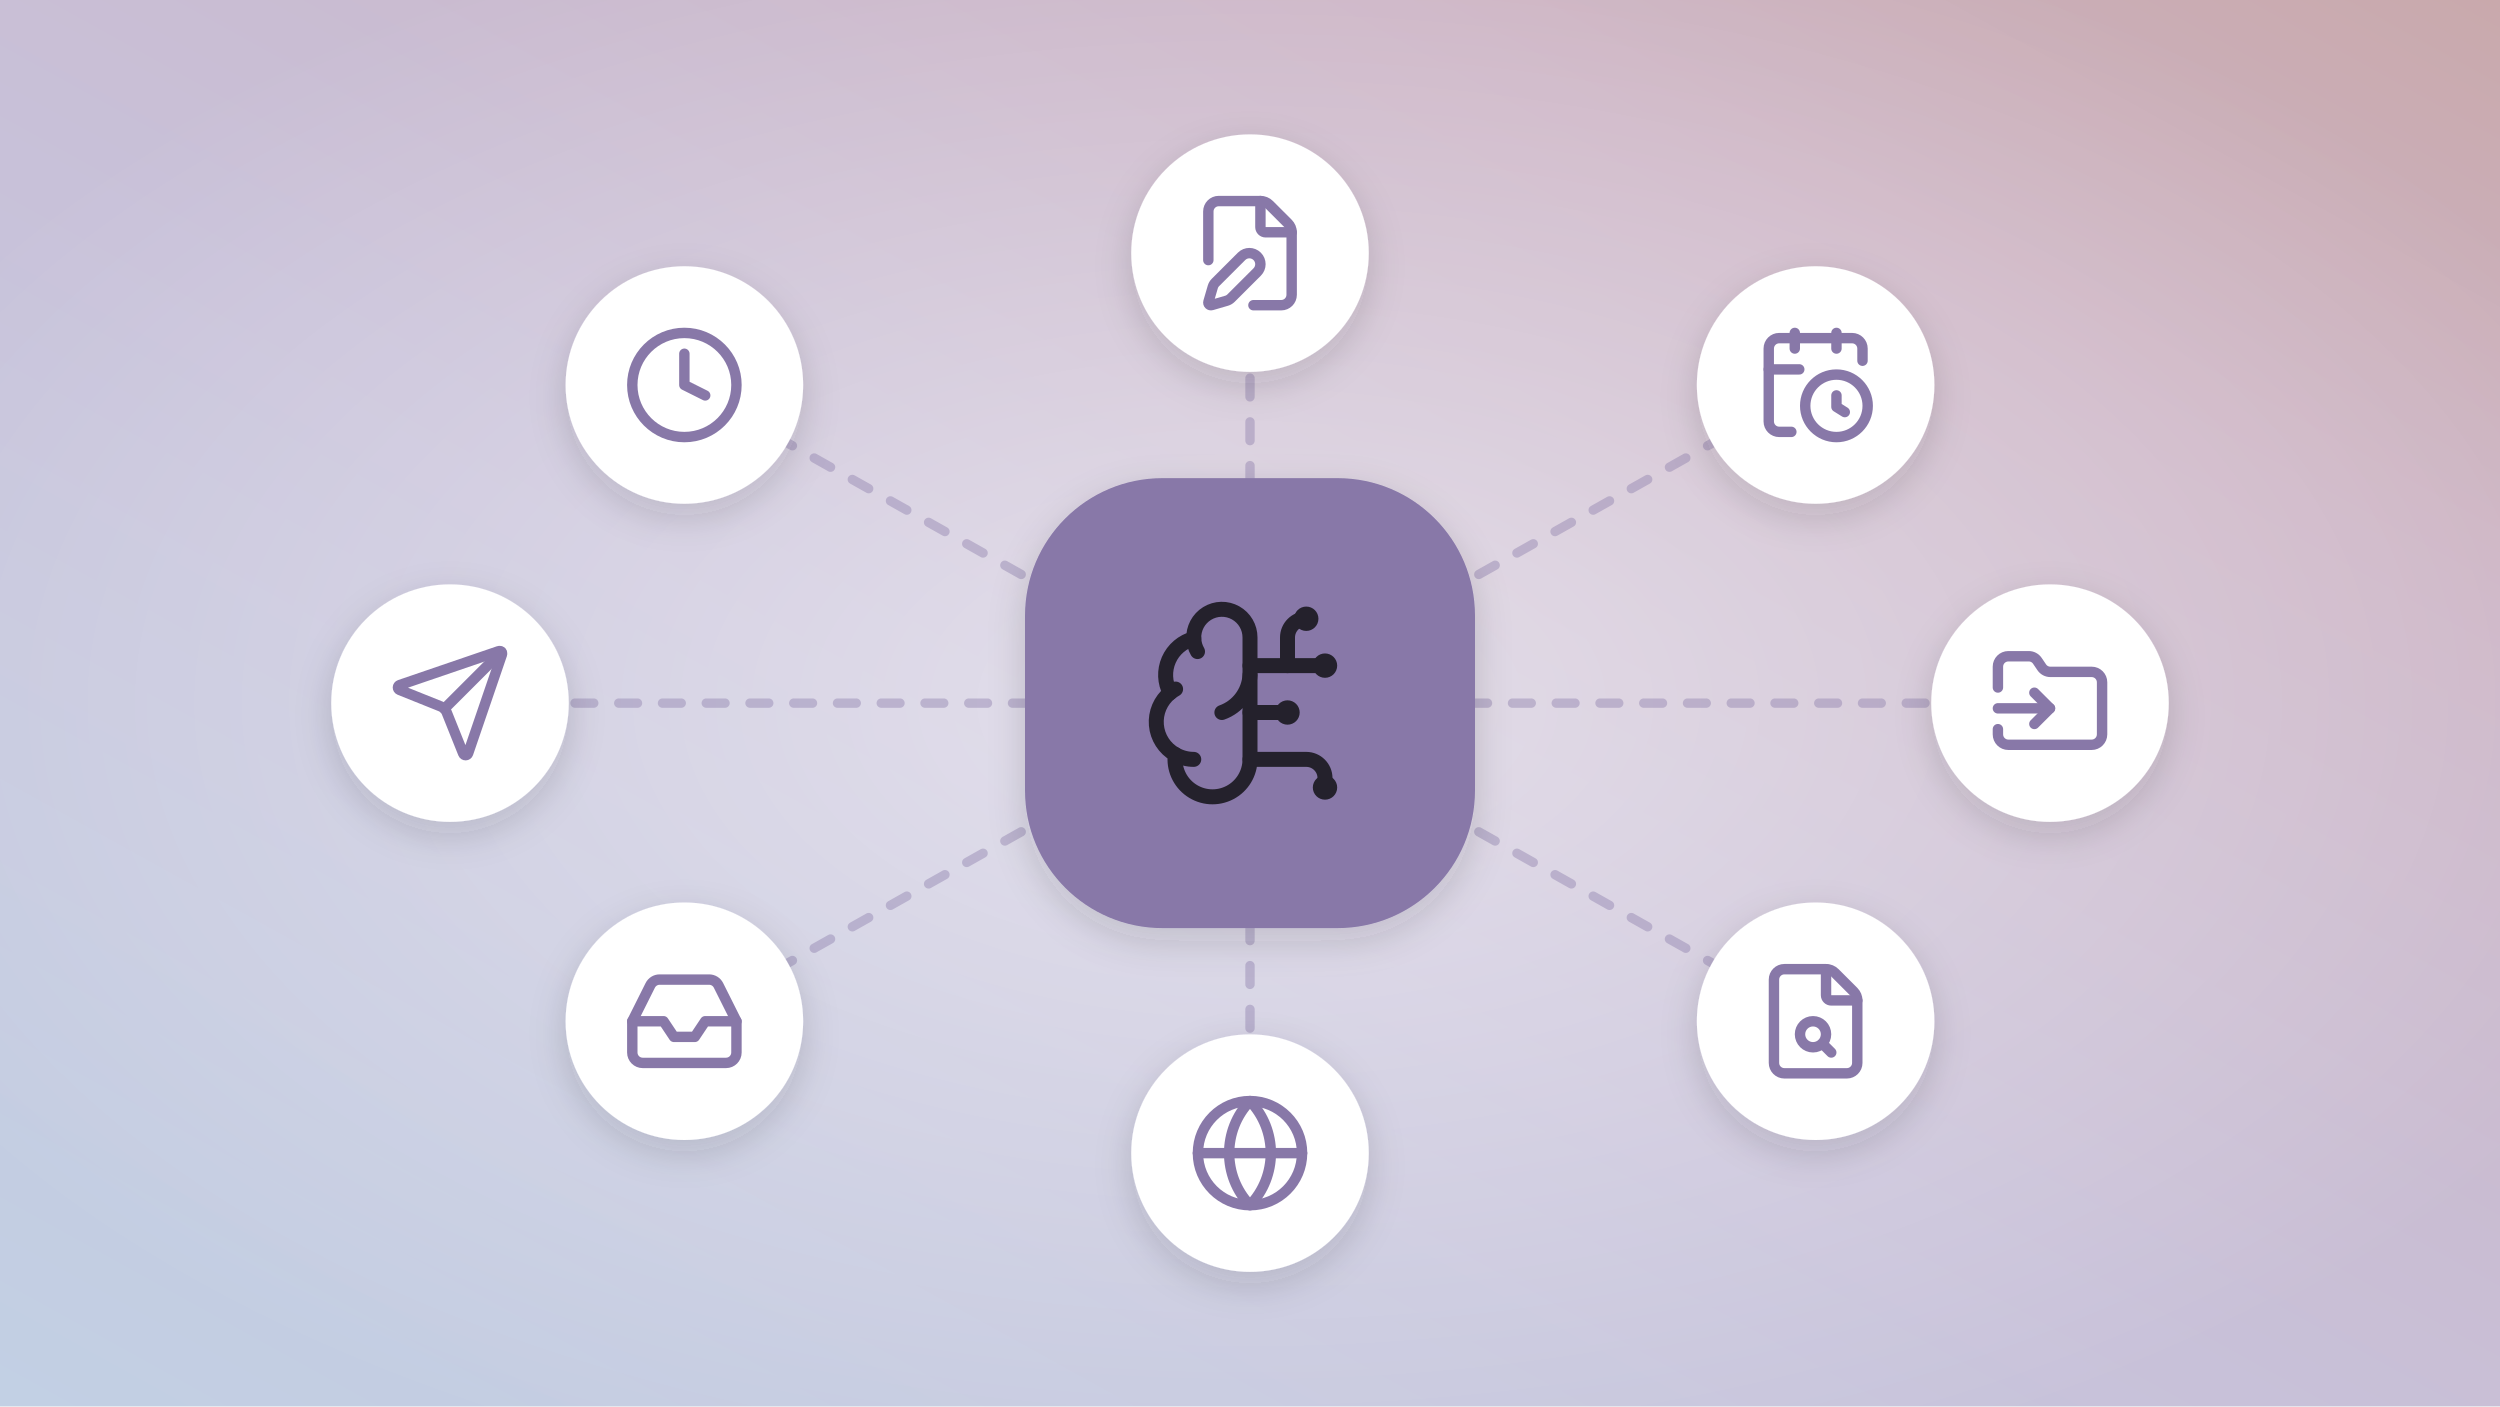
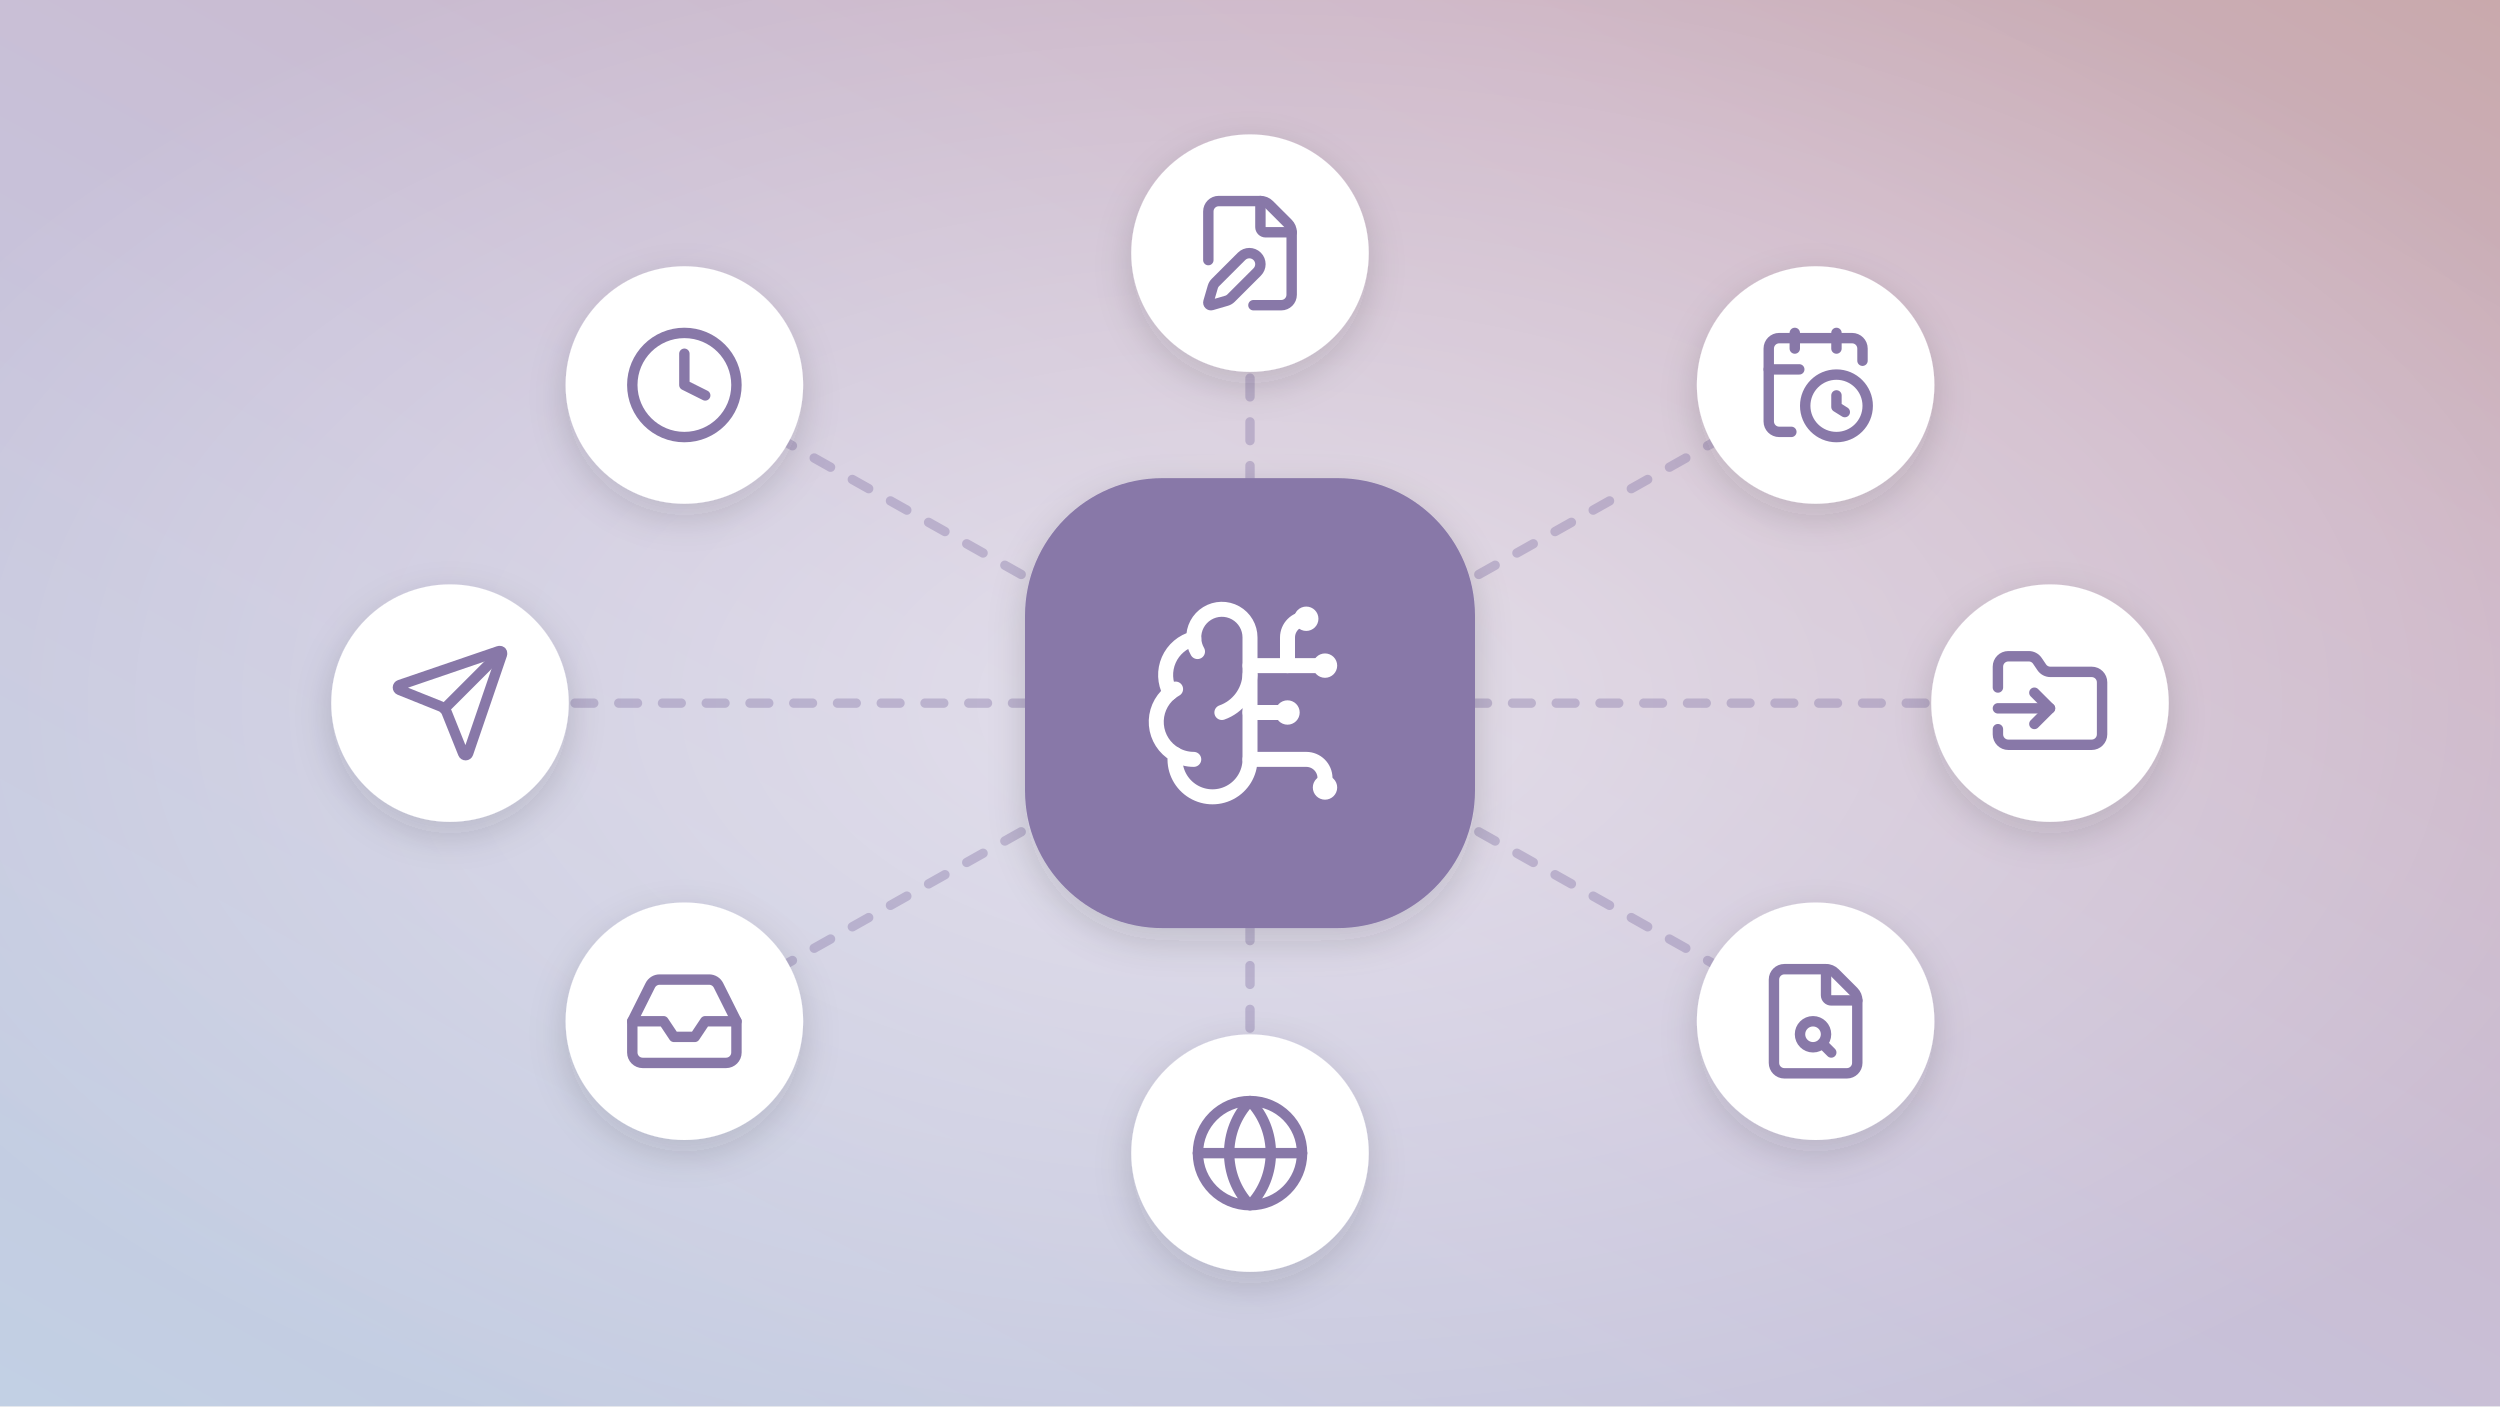
<svg xmlns="http://www.w3.org/2000/svg" viewBox="0 0 400 225" width="400" height="225" role="img" aria-label="Company Brain">
  <defs>
    <linearGradient id="backdrop" x1="0" y1="1" x2="1" y2="0">
      <stop offset="0" stop-color="#c2d0e4" />
      <stop offset="0.45" stop-color="#c8c1d9" />
      <stop offset="0.78" stop-color="#ccb4c5" />
      <stop offset="1" stop-color="#c9a9ac" />
    </linearGradient>
    <radialGradient id="glow" cx="0.5" cy="0.5" r="0.6">
      <stop offset="0" stop-color="#ffffff" stop-opacity="0.5" />
      <stop offset="1" stop-color="#ffffff" stop-opacity="0" />
    </radialGradient>
    <filter id="lift" x="-40%" y="-40%" width="180%" height="190%">
      <feDropShadow dx="0" dy="2" stdDeviation="3" flood-color="#2a2238" flood-opacity="0.16" />
    </filter>
  </defs>
  <rect width="400" height="225" fill="url(#backdrop)" />
  <rect width="400" height="225" fill="url(#glow)" />
  <g stroke="#8878a8" stroke-opacity="0.4" stroke-width="1.5" stroke-dasharray="3 4" stroke-linecap="round">
    <line x1="200" y1="112.5" x2="200.0" y2="40.5" />
    <line x1="200" y1="112.5" x2="290.5" y2="61.6" />
    <line x1="200" y1="112.5" x2="328.0" y2="112.5" />
    <line x1="200" y1="112.5" x2="290.5" y2="163.4" />
    <line x1="200" y1="112.5" x2="200.0" y2="184.5" />
    <line x1="200" y1="112.5" x2="109.5" y2="163.4" />
    <line x1="200" y1="112.5" x2="72.0" y2="112.5" />
    <line x1="200" y1="112.5" x2="109.5" y2="61.6" />
  </g>
  <g>
    <g transform="translate(200.0 40.5)">
      <circle r="19" fill="#ffffff" filter="url(#lift)" />
      <g transform="translate(-10 -10) scale(0.8333)" fill="none" stroke="#8878a8" stroke-width="2" stroke-linecap="round" stroke-linejoin="round">
        <path d="M12.659 22H18a2 2 0 0 0 2-2V8a2.4 2.4 0 0 0-.706-1.706l-3.588-3.588A2.4 2.4 0 0 0 14 2H6a2 2 0 0 0-2 2v9.34" />
        <path d="M14 2v5a1 1 0 0 0 1 1h5" />
        <path d="M10.378 12.622a1 1 0 0 1 3 3.003L8.36 20.637a2 2 0 0 1-.854.506l-2.867.837a.5.5 0 0 1-.62-.62l.836-2.869a2 2 0 0 1 .506-.853z" />
      </g>
    </g>
    <g transform="translate(290.5 61.6)">
      <circle r="19" fill="#ffffff" filter="url(#lift)" />
      <g transform="translate(-10 -10) scale(0.8333)" fill="none" stroke="#8878a8" stroke-width="2" stroke-linecap="round" stroke-linejoin="round">
        <path d="M16 14v2.2l1.6 1" />
        <path d="M16 2v3" />
        <path d="M21 7.338V5a2 2 0 00-2-2H5a2 2 0 00-2 2v14a2 2 0 002 2h2.338" />
        <path d="M3 9h5.859" />
        <path d="M8 2v3" />
        <circle cx="16" cy="16" r="6" />
      </g>
    </g>
    <g transform="translate(328.0 112.5)">
      <circle r="19" fill="#ffffff" filter="url(#lift)" />
      <g transform="translate(-10 -10) scale(0.8333)" fill="none" stroke="#8878a8" stroke-width="2" stroke-linecap="round" stroke-linejoin="round">
        <path d="M2 9V5a2 2 0 0 1 2-2h3.9a2 2 0 0 1 1.69.9l.81 1.2a2 2 0 0 0 1.67.9H20a2 2 0 0 1 2 2v10a2 2 0 0 1-2 2H4a2 2 0 0 1-2-2v-1" />
        <path d="M2 13h10" />
        <path d="m9 16 3-3-3-3" />
      </g>
    </g>
    <g transform="translate(290.5 163.4)">
      <circle r="19" fill="#ffffff" filter="url(#lift)" />
      <g transform="translate(-10 -10) scale(0.8333)" fill="none" stroke="#8878a8" stroke-width="2" stroke-linecap="round" stroke-linejoin="round">
        <path d="M6 22a2 2 0 0 1-2-2V4a2 2 0 0 1 2-2h8a2.4 2.4 0 0 1 1.704.706l3.588 3.588A2.4 2.4 0 0 1 20 8v12a2 2 0 0 1-2 2z" />
        <path d="M14 2v5a1 1 0 0 0 1 1h5" />
        <circle cx="11.5" cy="14.5" r="2.5" />
        <path d="M13.3 16.3 15 18" />
      </g>
    </g>
    <g transform="translate(200.0 184.5)">
      <circle r="19" fill="#ffffff" filter="url(#lift)" />
      <g transform="translate(-10 -10) scale(0.8333)" fill="none" stroke="#8878a8" stroke-width="2" stroke-linecap="round" stroke-linejoin="round">
        <circle cx="12" cy="12" r="10" />
        <path d="M12 2a14.5 14.5 0 0 0 0 20 14.5 14.5 0 0 0 0-20" />
        <path d="M2 12h20" />
      </g>
    </g>
    <g transform="translate(109.5 163.4)">
      <circle r="19" fill="#ffffff" filter="url(#lift)" />
      <g transform="translate(-10 -10) scale(0.8333)" fill="none" stroke="#8878a8" stroke-width="2" stroke-linecap="round" stroke-linejoin="round">
        <polyline points="22 12 16 12 14 15 10 15 8 12 2 12" />
        <path d="M5.45 5.11 2 12v6a2 2 0 0 0 2 2h16a2 2 0 0 0 2-2v-6l-3.45-6.89A2 2 0 0 0 16.76 4H7.24a2 2 0 0 0-1.79 1.11z" />
      </g>
    </g>
    <g transform="translate(72.0 112.5)">
      <circle r="19" fill="#ffffff" filter="url(#lift)" />
      <g transform="translate(-10 -10) scale(0.8333)" fill="none" stroke="#8878a8" stroke-width="2" stroke-linecap="round" stroke-linejoin="round">
        <path d="M14.536 21.686a.5.5 0 0 0 .937-.024l6.5-19a.496.496 0 0 0-.635-.635l-19 6.5a.5.5 0 0 0-.024.937l7.93 3.18a2 2 0 0 1 1.112 1.11z" />
        <path d="m21.854 2.147-10.94 10.939" />
      </g>
    </g>
    <g transform="translate(109.5 61.6)">
      <circle r="19" fill="#ffffff" filter="url(#lift)" />
      <g transform="translate(-10 -10) scale(0.8333)" fill="none" stroke="#8878a8" stroke-width="2" stroke-linecap="round" stroke-linejoin="round">
        <circle cx="12" cy="12" r="10" />
        <path d="M12 6v6l4 2" />
      </g>
    </g>
  </g>
  <rect x="164" y="76.5" width="72" height="72" rx="22" fill="#8878a8" filter="url(#lift)" />
-   <g transform="translate(182 94.5) scale(1.5)" fill="none" stroke="#24212c" stroke-width="1.6" stroke-linecap="round" stroke-linejoin="round">
+   <g transform="translate(182 94.5) scale(1.5)" fill="none" stroke="#ffffff" stroke-width="1.6" stroke-linecap="round" stroke-linejoin="round">
    <path d="M12 5a3 3 0 1 0-5.997.125 4 4 0 0 0-2.526 5.77 4 4 0 0 0 .556 6.588A4 4 0 1 0 12 18Z" />
    <path d="M9 13a4.5 4.5 0 0 0 3-4" />
    <path d="M6.003 5.125A3 3 0 0 0 6.401 6.5" />
    <path d="M3.477 10.896a4 4 0 0 1 .585-.396" />
    <path d="M6 18a4 4 0 0 1-1.967-.516" />
    <path d="M12 13h4" />
    <path d="M12 18h6a2 2 0 0 1 2 2v1" />
    <path d="M12 8h8" />
    <path d="M16 8V5a2 2 0 0 1 2-2" />
    <circle cx="16" cy="13" r=".5" />
    <circle cx="18" cy="3" r=".5" />
    <circle cx="20" cy="21" r=".5" />
    <circle cx="20" cy="8" r=".5" />
  </g>
</svg>
